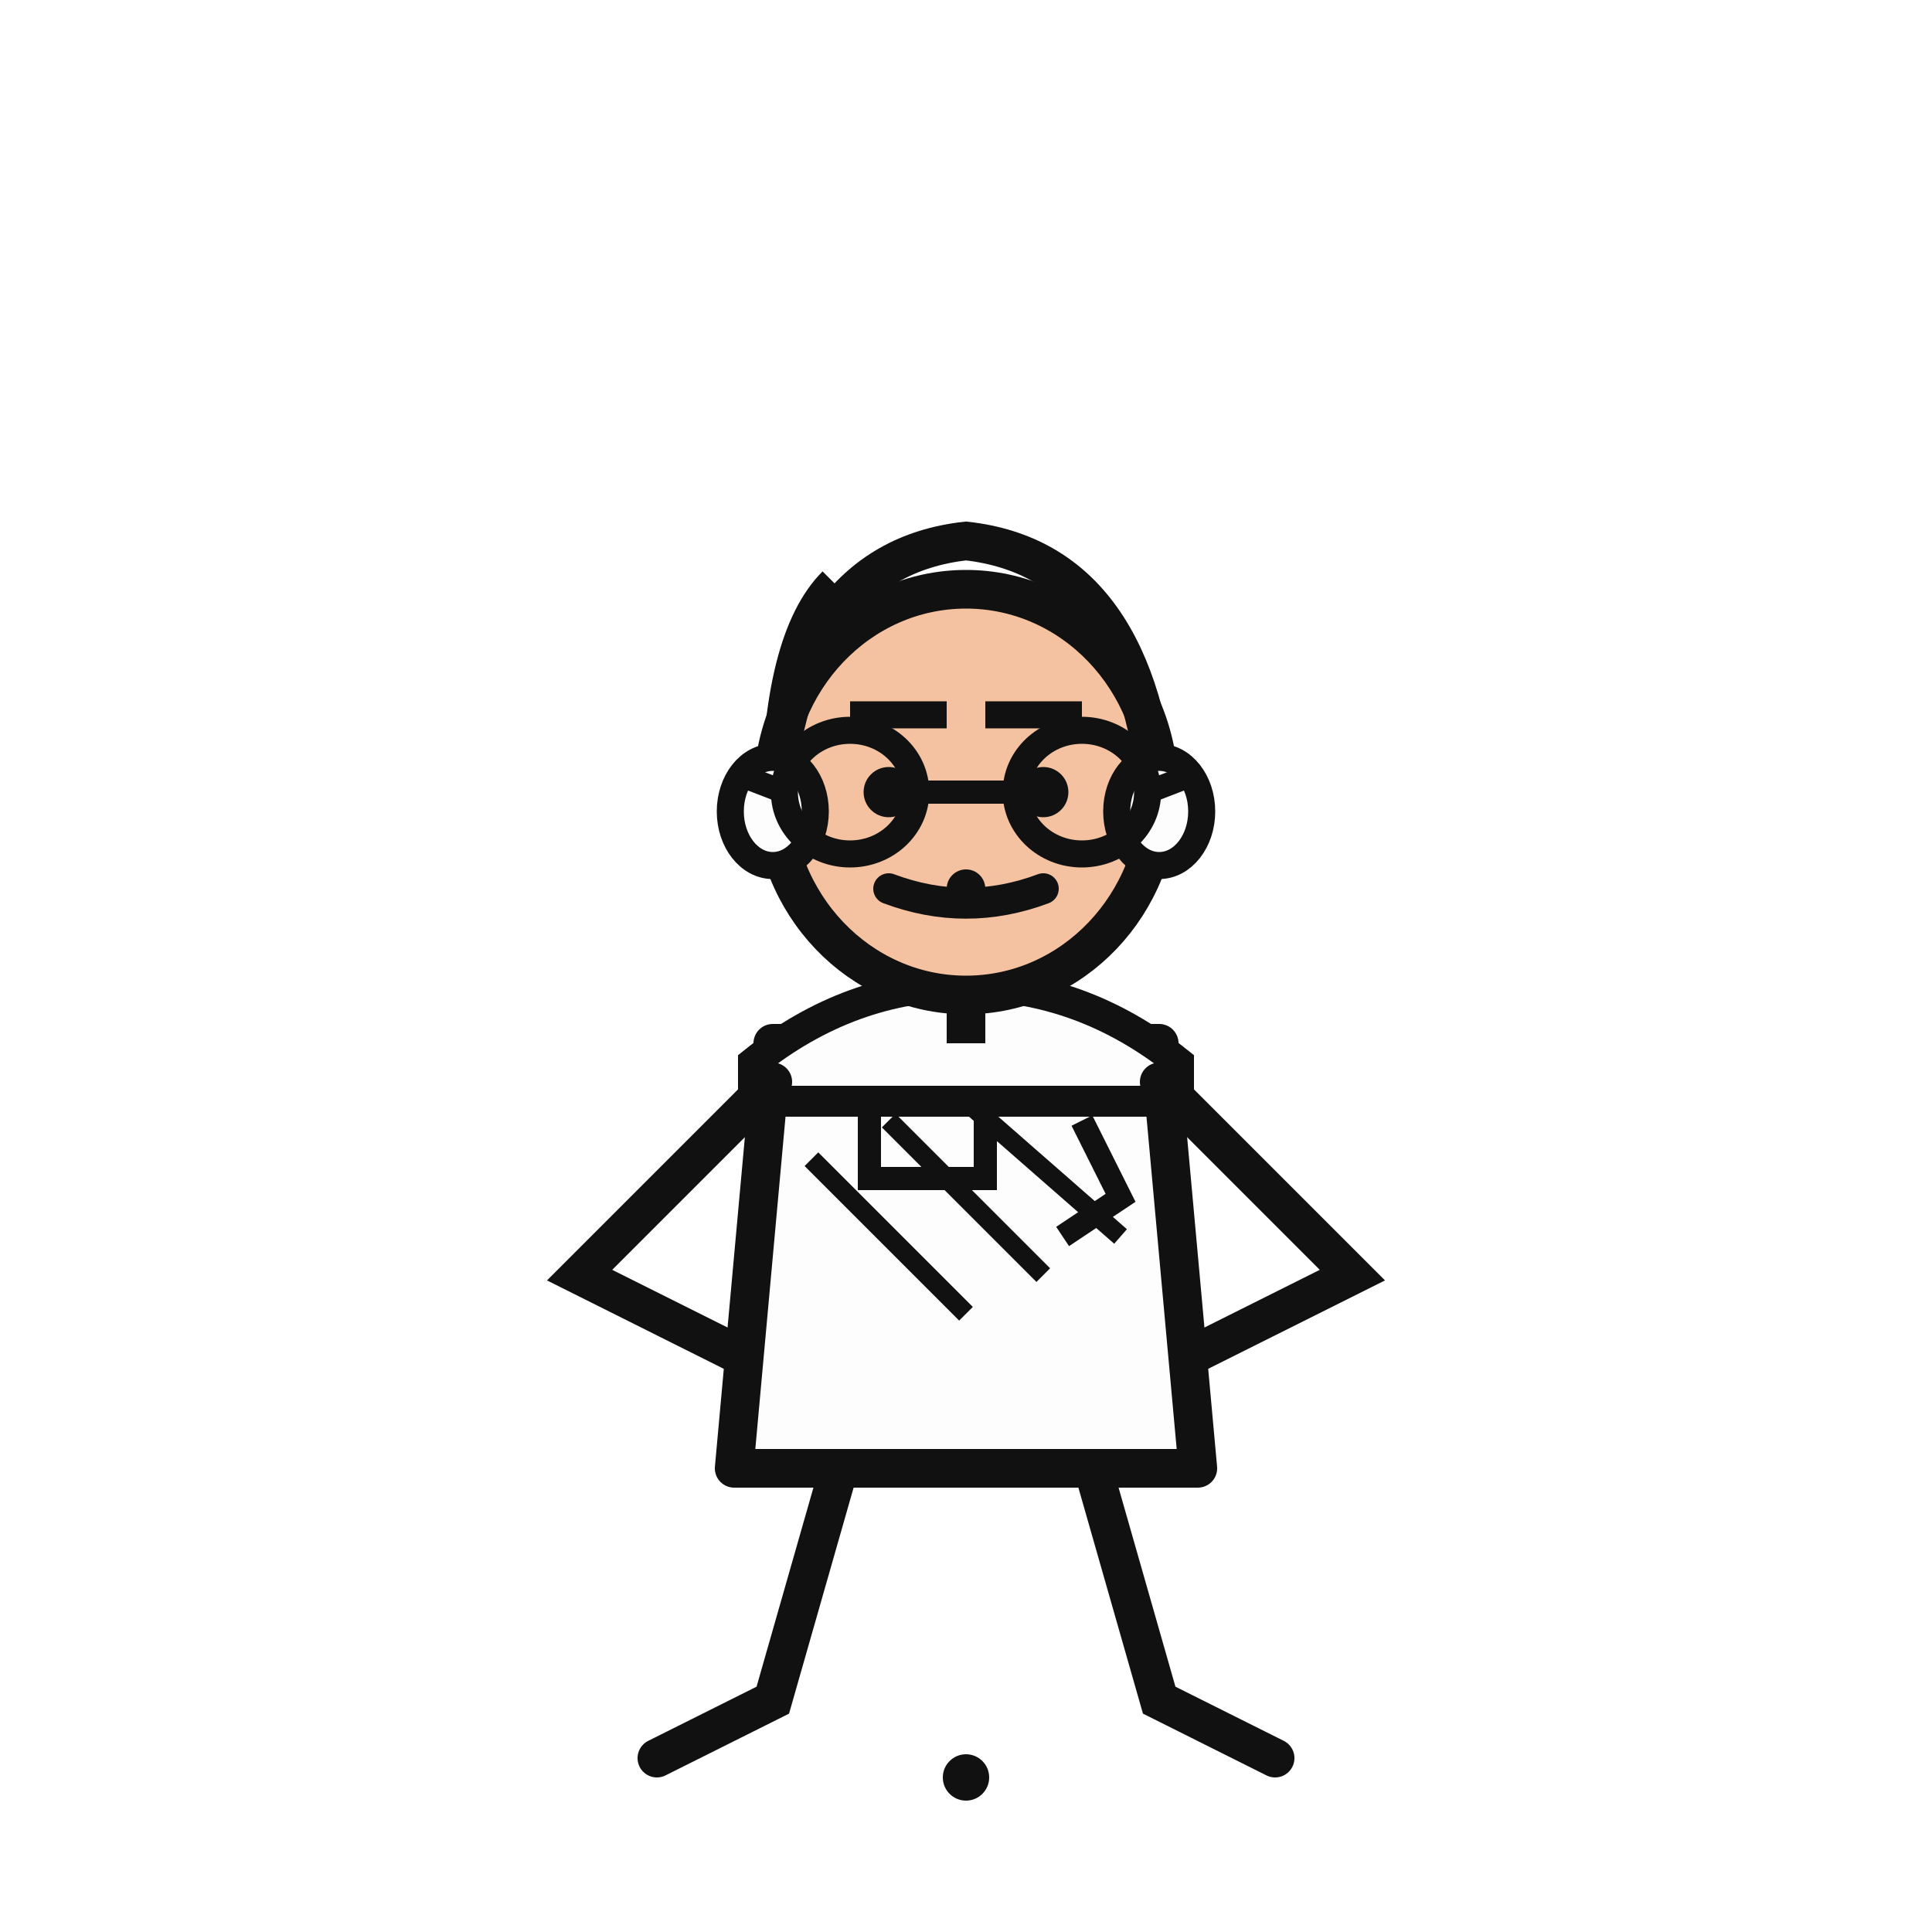
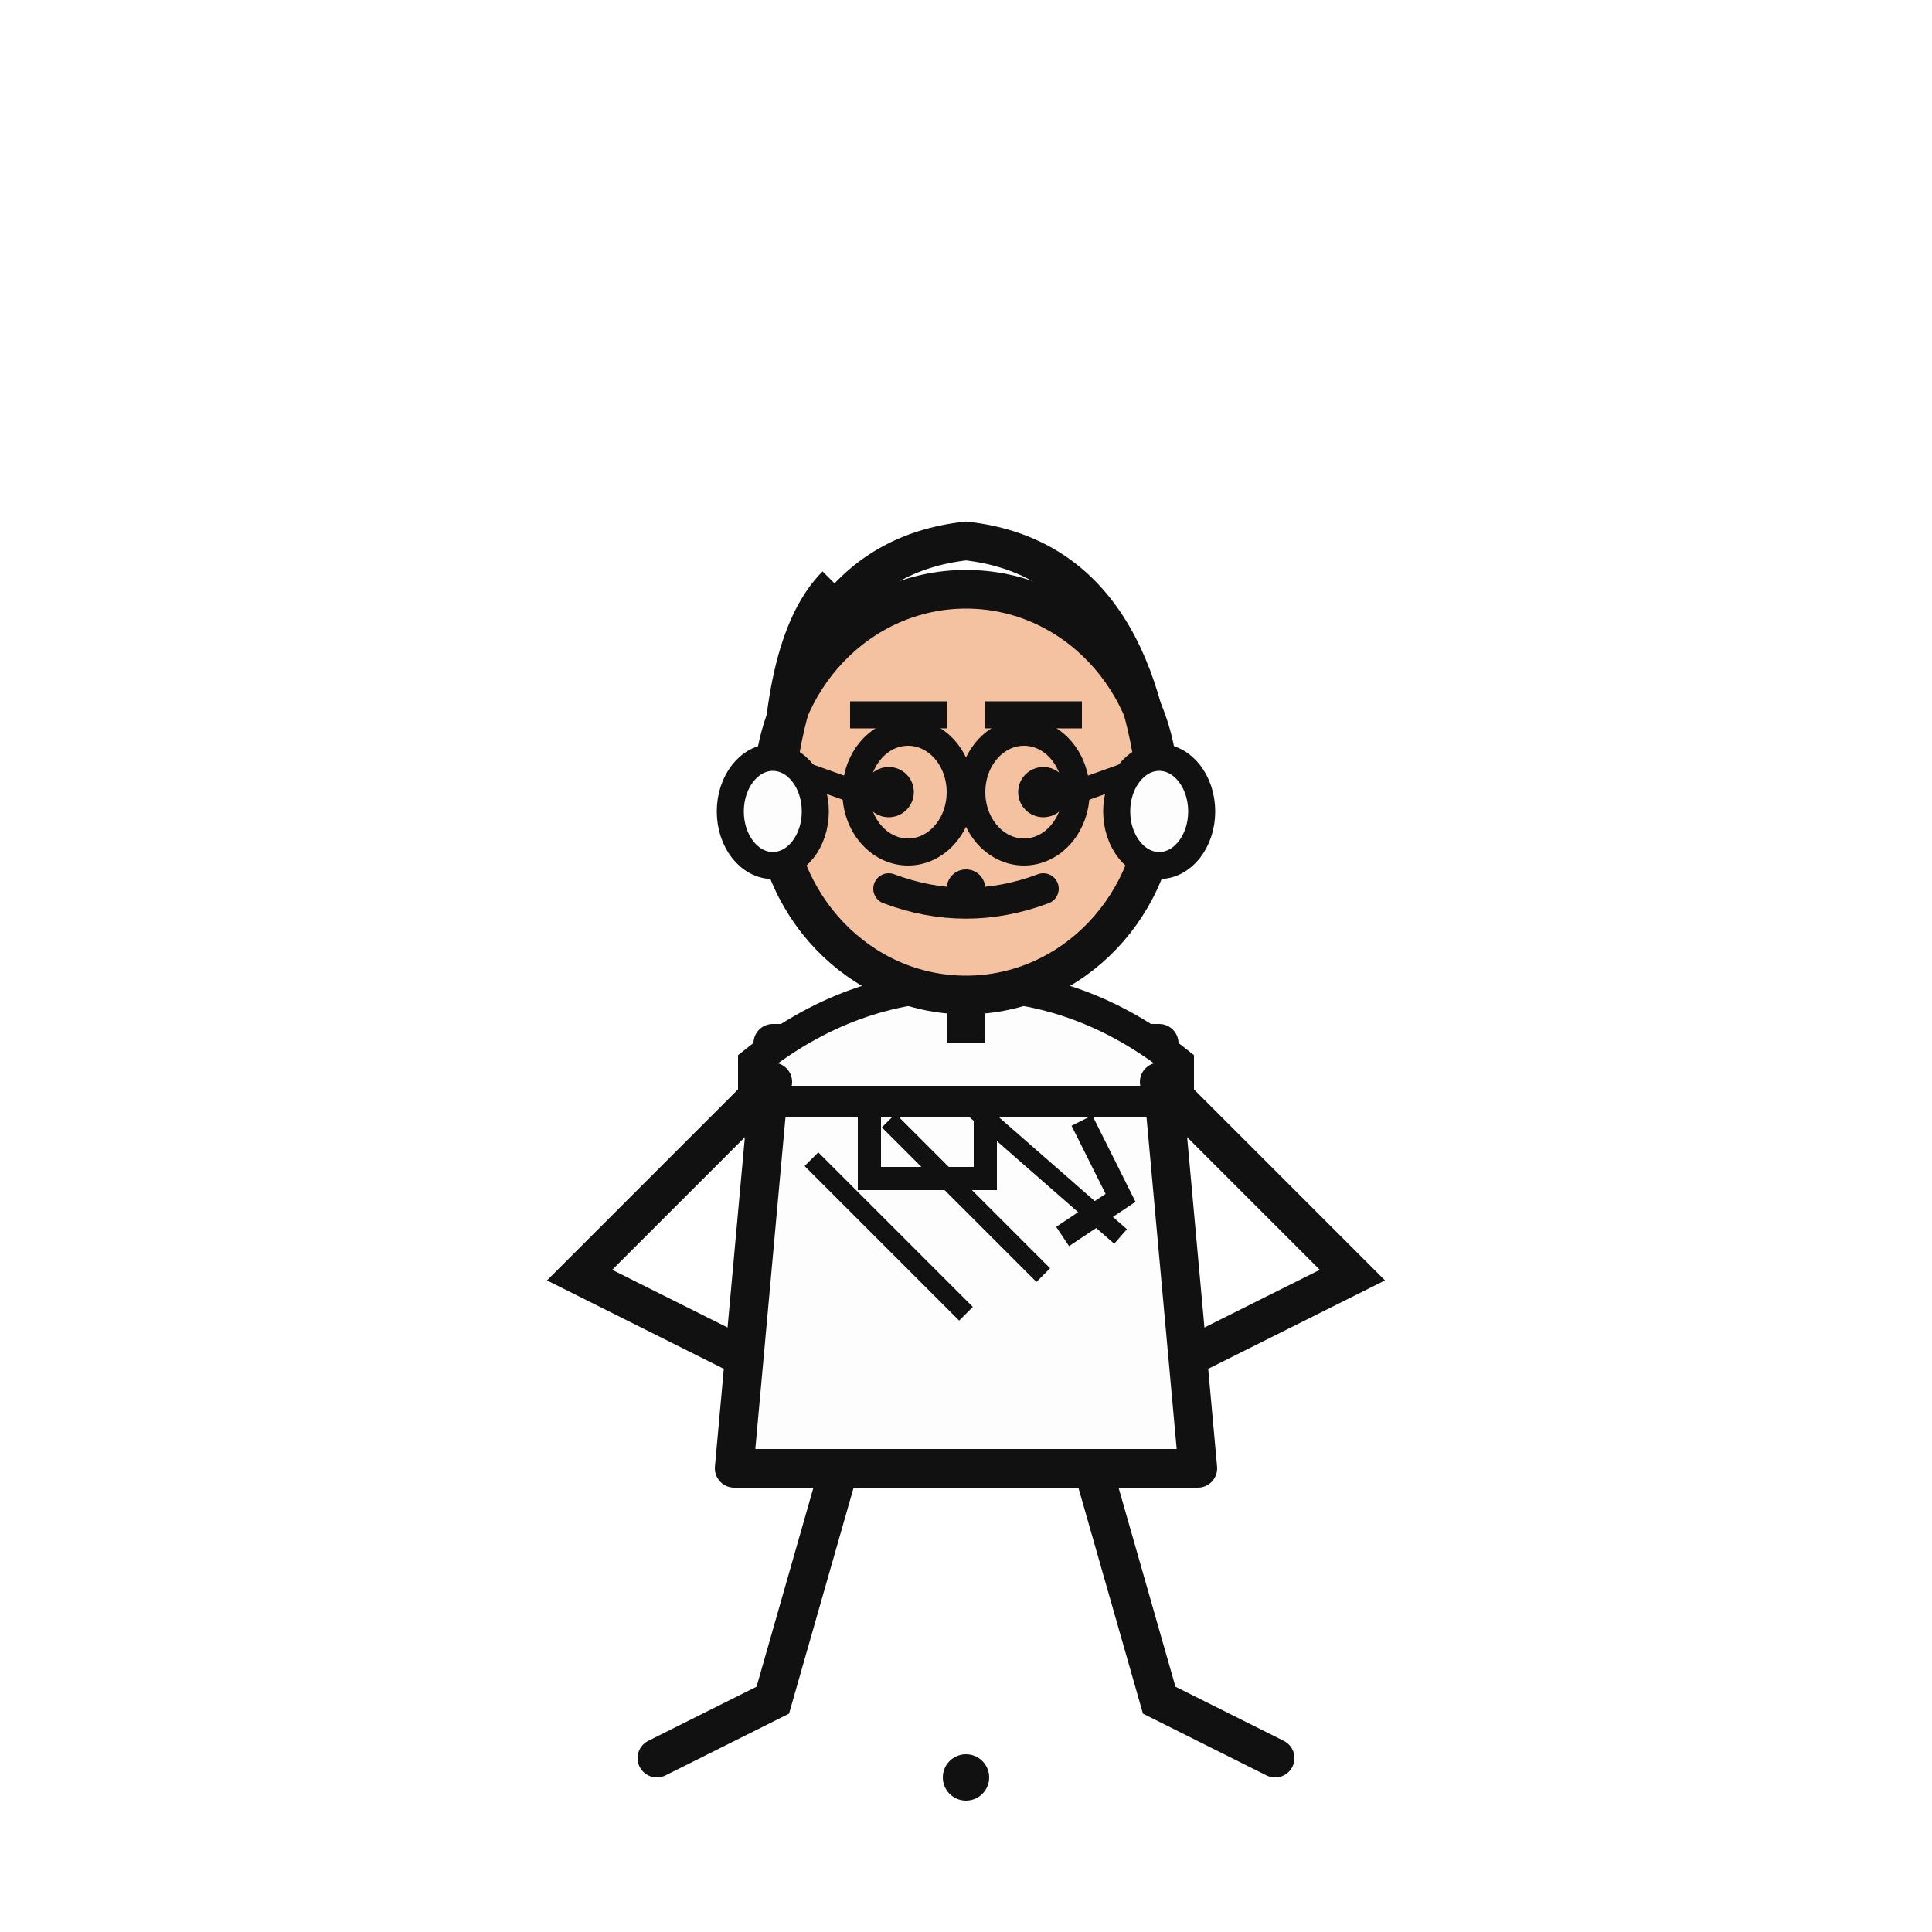
<svg xmlns="http://www.w3.org/2000/svg" viewBox="0 0 100 100" width="100" height="100">
  <path d="M 44 74 L 40 88 L 34 91" fill="none" stroke="#111" stroke-width="2" stroke-linecap="round" />
  <path d="M 56 74 L 60 88 L 66 91" fill="none" stroke="#111" stroke-width="2" stroke-linecap="round" />
  <path d="M 40 54 L 38 76 L 62 76 L 60 54 Z" fill="#fdfdfd" stroke="#111" stroke-width="2" stroke-linejoin="round" />
  <line x1="42" y1="60" x2="50" y2="68" stroke="#111" stroke-width="1" />
  <line x1="46" y1="58" x2="54" y2="66" stroke="#111" stroke-width="1" />
  <line x1="50" y1="57" x2="58" y2="64" stroke="#111" stroke-width="1" />
  <path d="M 39 55 Q 44 51 50 51 Q 56 51 61 55 L 61 57 L 39 57 Z" fill="#fdfdfd" stroke="#111" stroke-width="1.6" />
  <path d="M 45 57 L 51 57 L 51 61 L 45 61 Z" fill="none" stroke="#111" stroke-width="1.2" />
  <path d="M 56 58 L 58 62 L 55 64" fill="none" stroke="#111" stroke-width="1.2" />
  <path d="M 40 56 L 30 66 L 38 70" fill="none" stroke="#111" stroke-width="2" stroke-linecap="round" />
  <path d="M 60 56 L 70 66 L 62 70" fill="none" stroke="#111" stroke-width="2" stroke-linecap="round" />
  <line x1="50" y1="54" x2="50" y2="48" stroke="#111" stroke-width="2" />
  <ellipse cx="50" cy="41" rx="10" ry="10.5" fill="#f4c2a0" stroke="#111" stroke-width="2" />
  <path d="M 40 42 Q 41 29 50 28 Q 59 29 60 42" fill="none" stroke="#111" stroke-width="2" />
  <path d="M 40 42 Q 40 33 43 30" fill="none" stroke="#111" stroke-width="1.2" />
  <ellipse cx="40" cy="42" rx="2.2" ry="2.8" fill="#fdfdfd" stroke="#111" stroke-width="1.4" />
  <ellipse cx="60" cy="42" rx="2.2" ry="2.8" fill="#fdfdfd" stroke="#111" stroke-width="1.4" />
  <line x1="44" y1="37" x2="49" y2="37" stroke="#111" stroke-width="1.4" />
  <line x1="51" y1="37" x2="56" y2="37" stroke="#111" stroke-width="1.4" />
  <circle cx="46" cy="41" r="1.3" fill="#111" />
  <circle cx="54" cy="41" r="1.3" fill="#111" />
  <path d="M 46 46 Q 50 47.5 54 46" fill="none" stroke="#111" stroke-width="1.6" stroke-linecap="round" />
-   <ellipse cx="44" cy="41" rx="3.4" ry="3.2" fill="none" stroke="#111" stroke-width="1.4" />
-   <ellipse cx="56" cy="41" rx="3.4" ry="3.2" fill="none" stroke="#111" stroke-width="1.4" />
-   <line x1="47.4" y1="41" x2="52.6" y2="41" stroke="#111" stroke-width="1.2" />
-   <path d="M 40.6 41 L 38 40" stroke="#111" stroke-width="1.2" />
-   <path d="M 59.4 41 L 62 40" stroke="#111" stroke-width="1.2" />
+   <ellipse cx="47" cy="41" rx="2.7" ry="3.1" fill="none" stroke="#111" stroke-width="1.4" />
+   <ellipse cx="53" cy="41" rx="2.7" ry="3.1" fill="none" stroke="#111" stroke-width="1.4" />
+   <path d="M 49.7 41 L 50.3 41" stroke="#111" stroke-width="1.2" />
+   <path d="M 44.3 41 L 41.5 40" stroke="#111" stroke-width="1.2" />
+   <path d="M 55.7 41 L 58.5 40" stroke="#111" stroke-width="1.2" />
  <g id="anchor-feet" data-x="50" data-y="92" transform="translate(50 92)">
    <circle cx="0" cy="0" r="1.2" fill="#111" />
  </g>
  <g id="anchor-mouth" data-x="50" data-y="46" transform="translate(50 46)">
    <circle cx="0" cy="0" r="1" fill="#111" />
  </g>
</svg>
